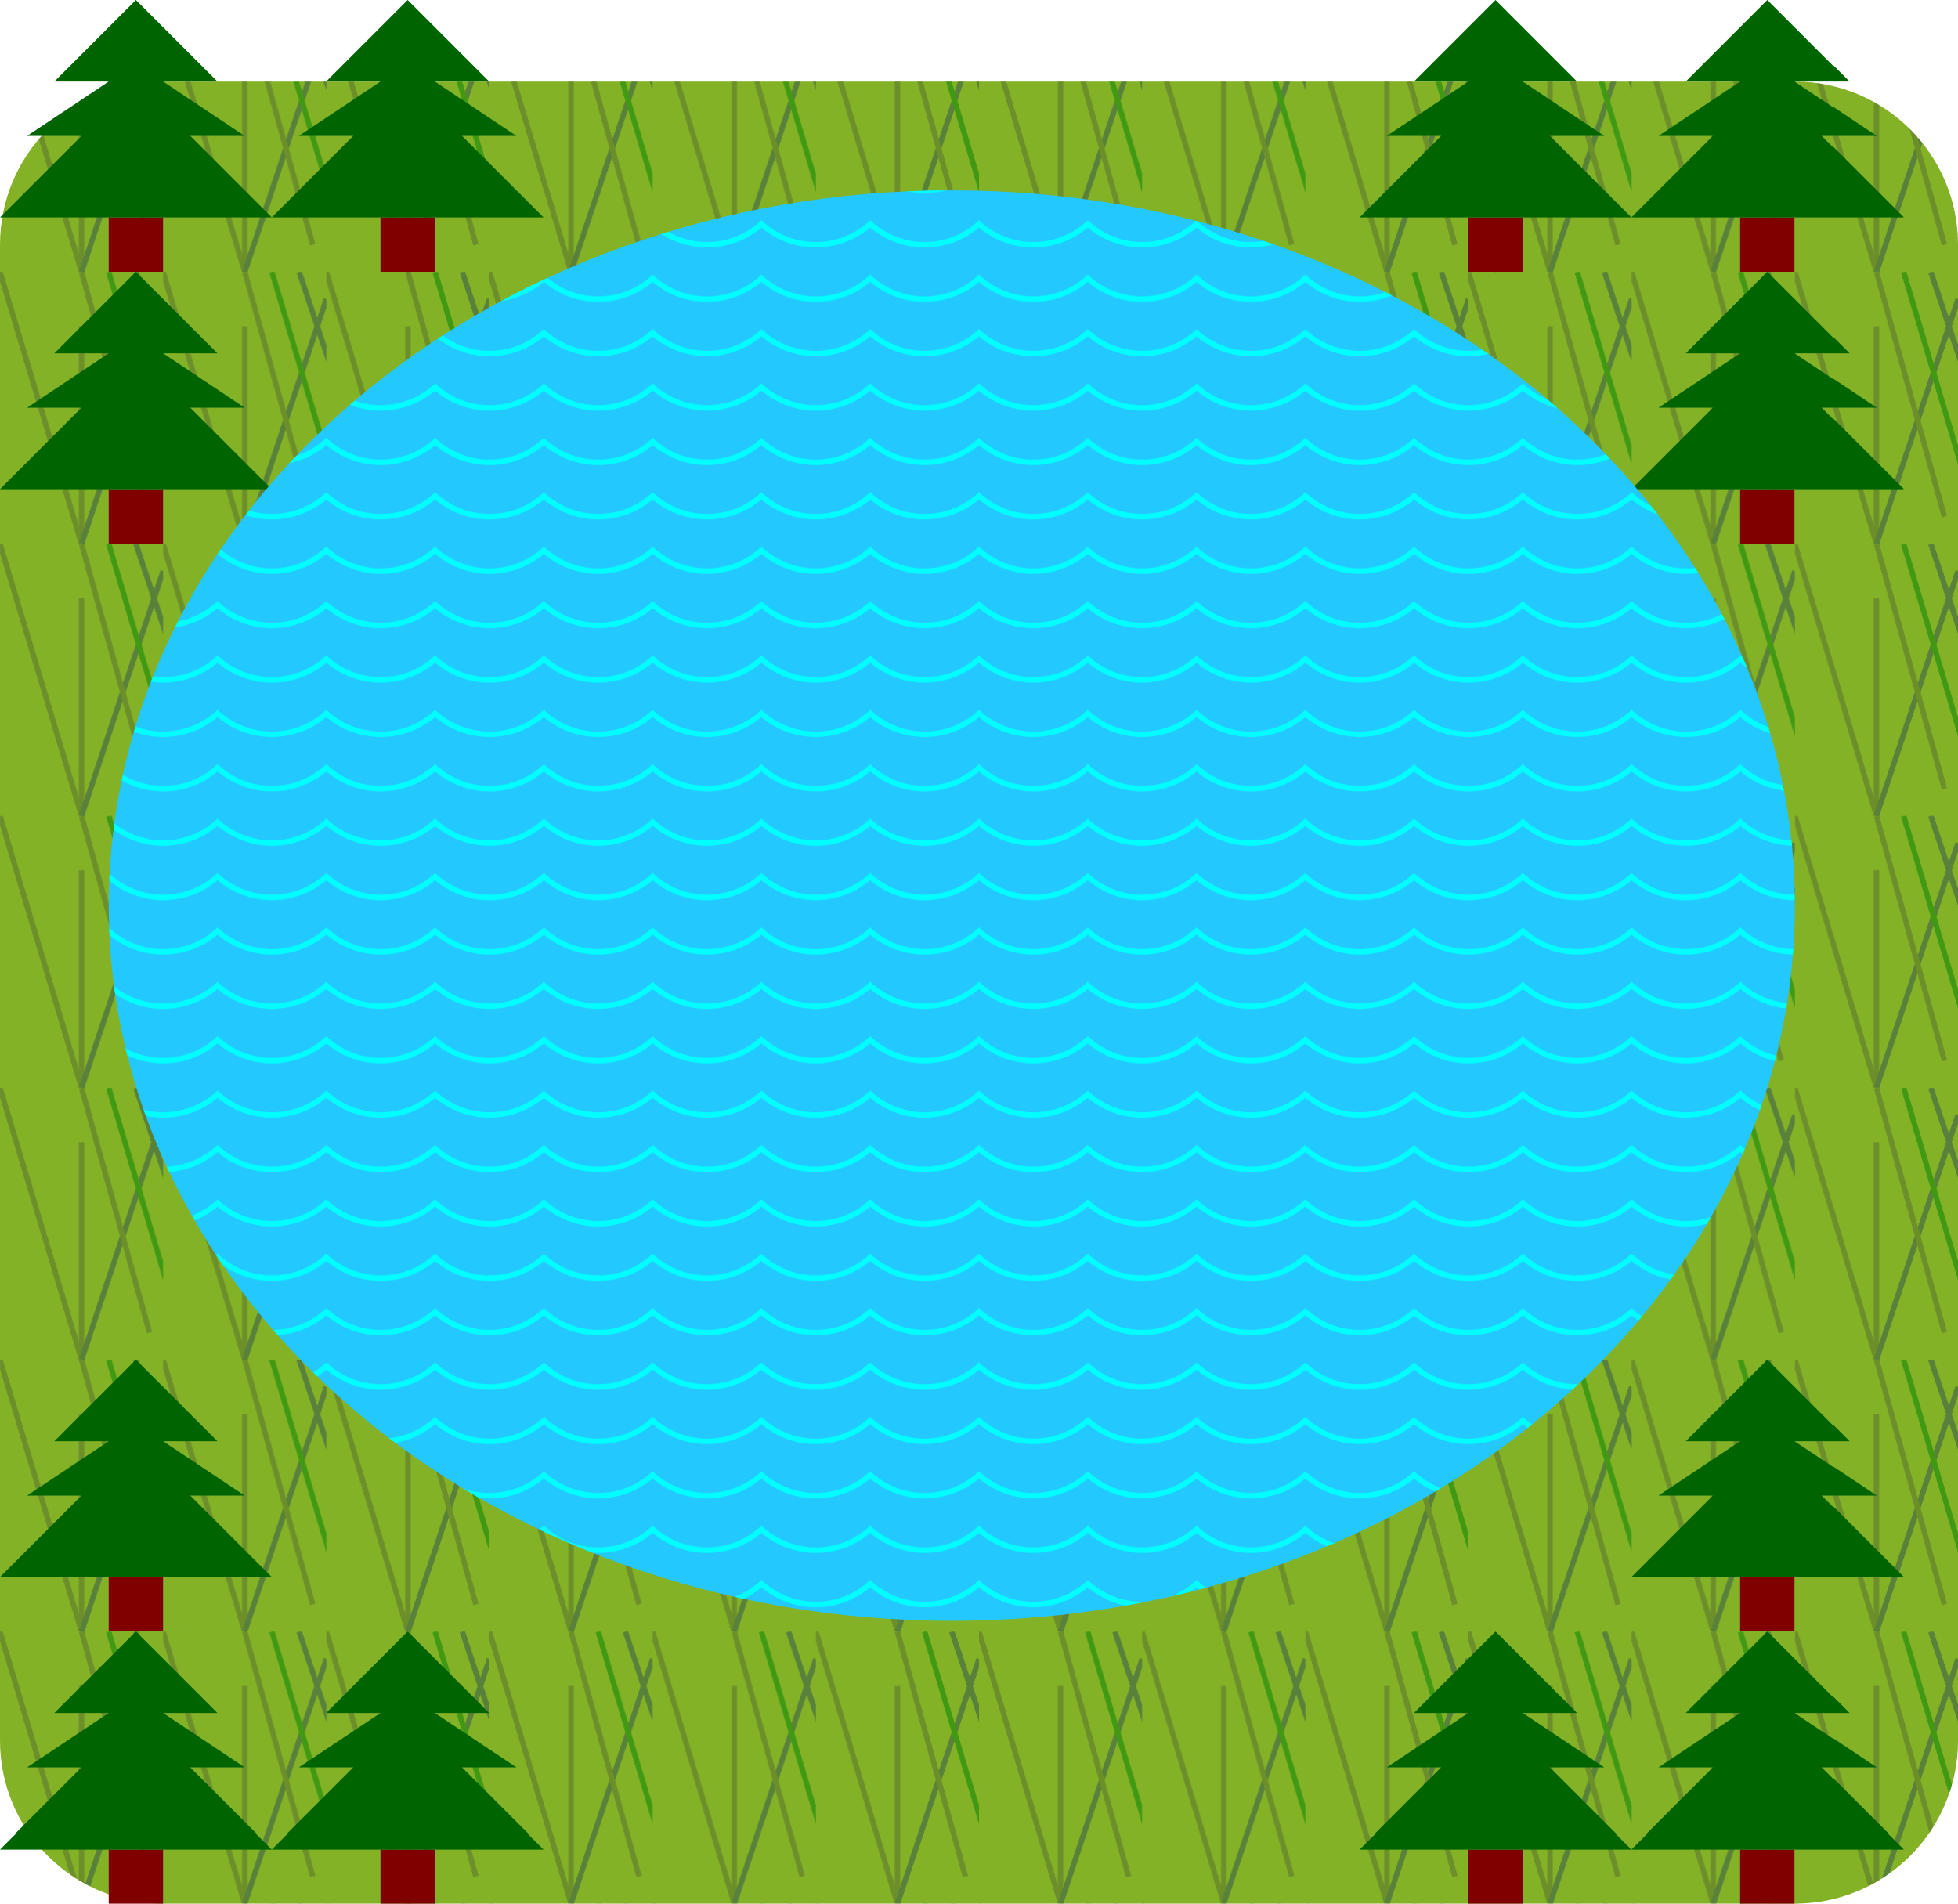
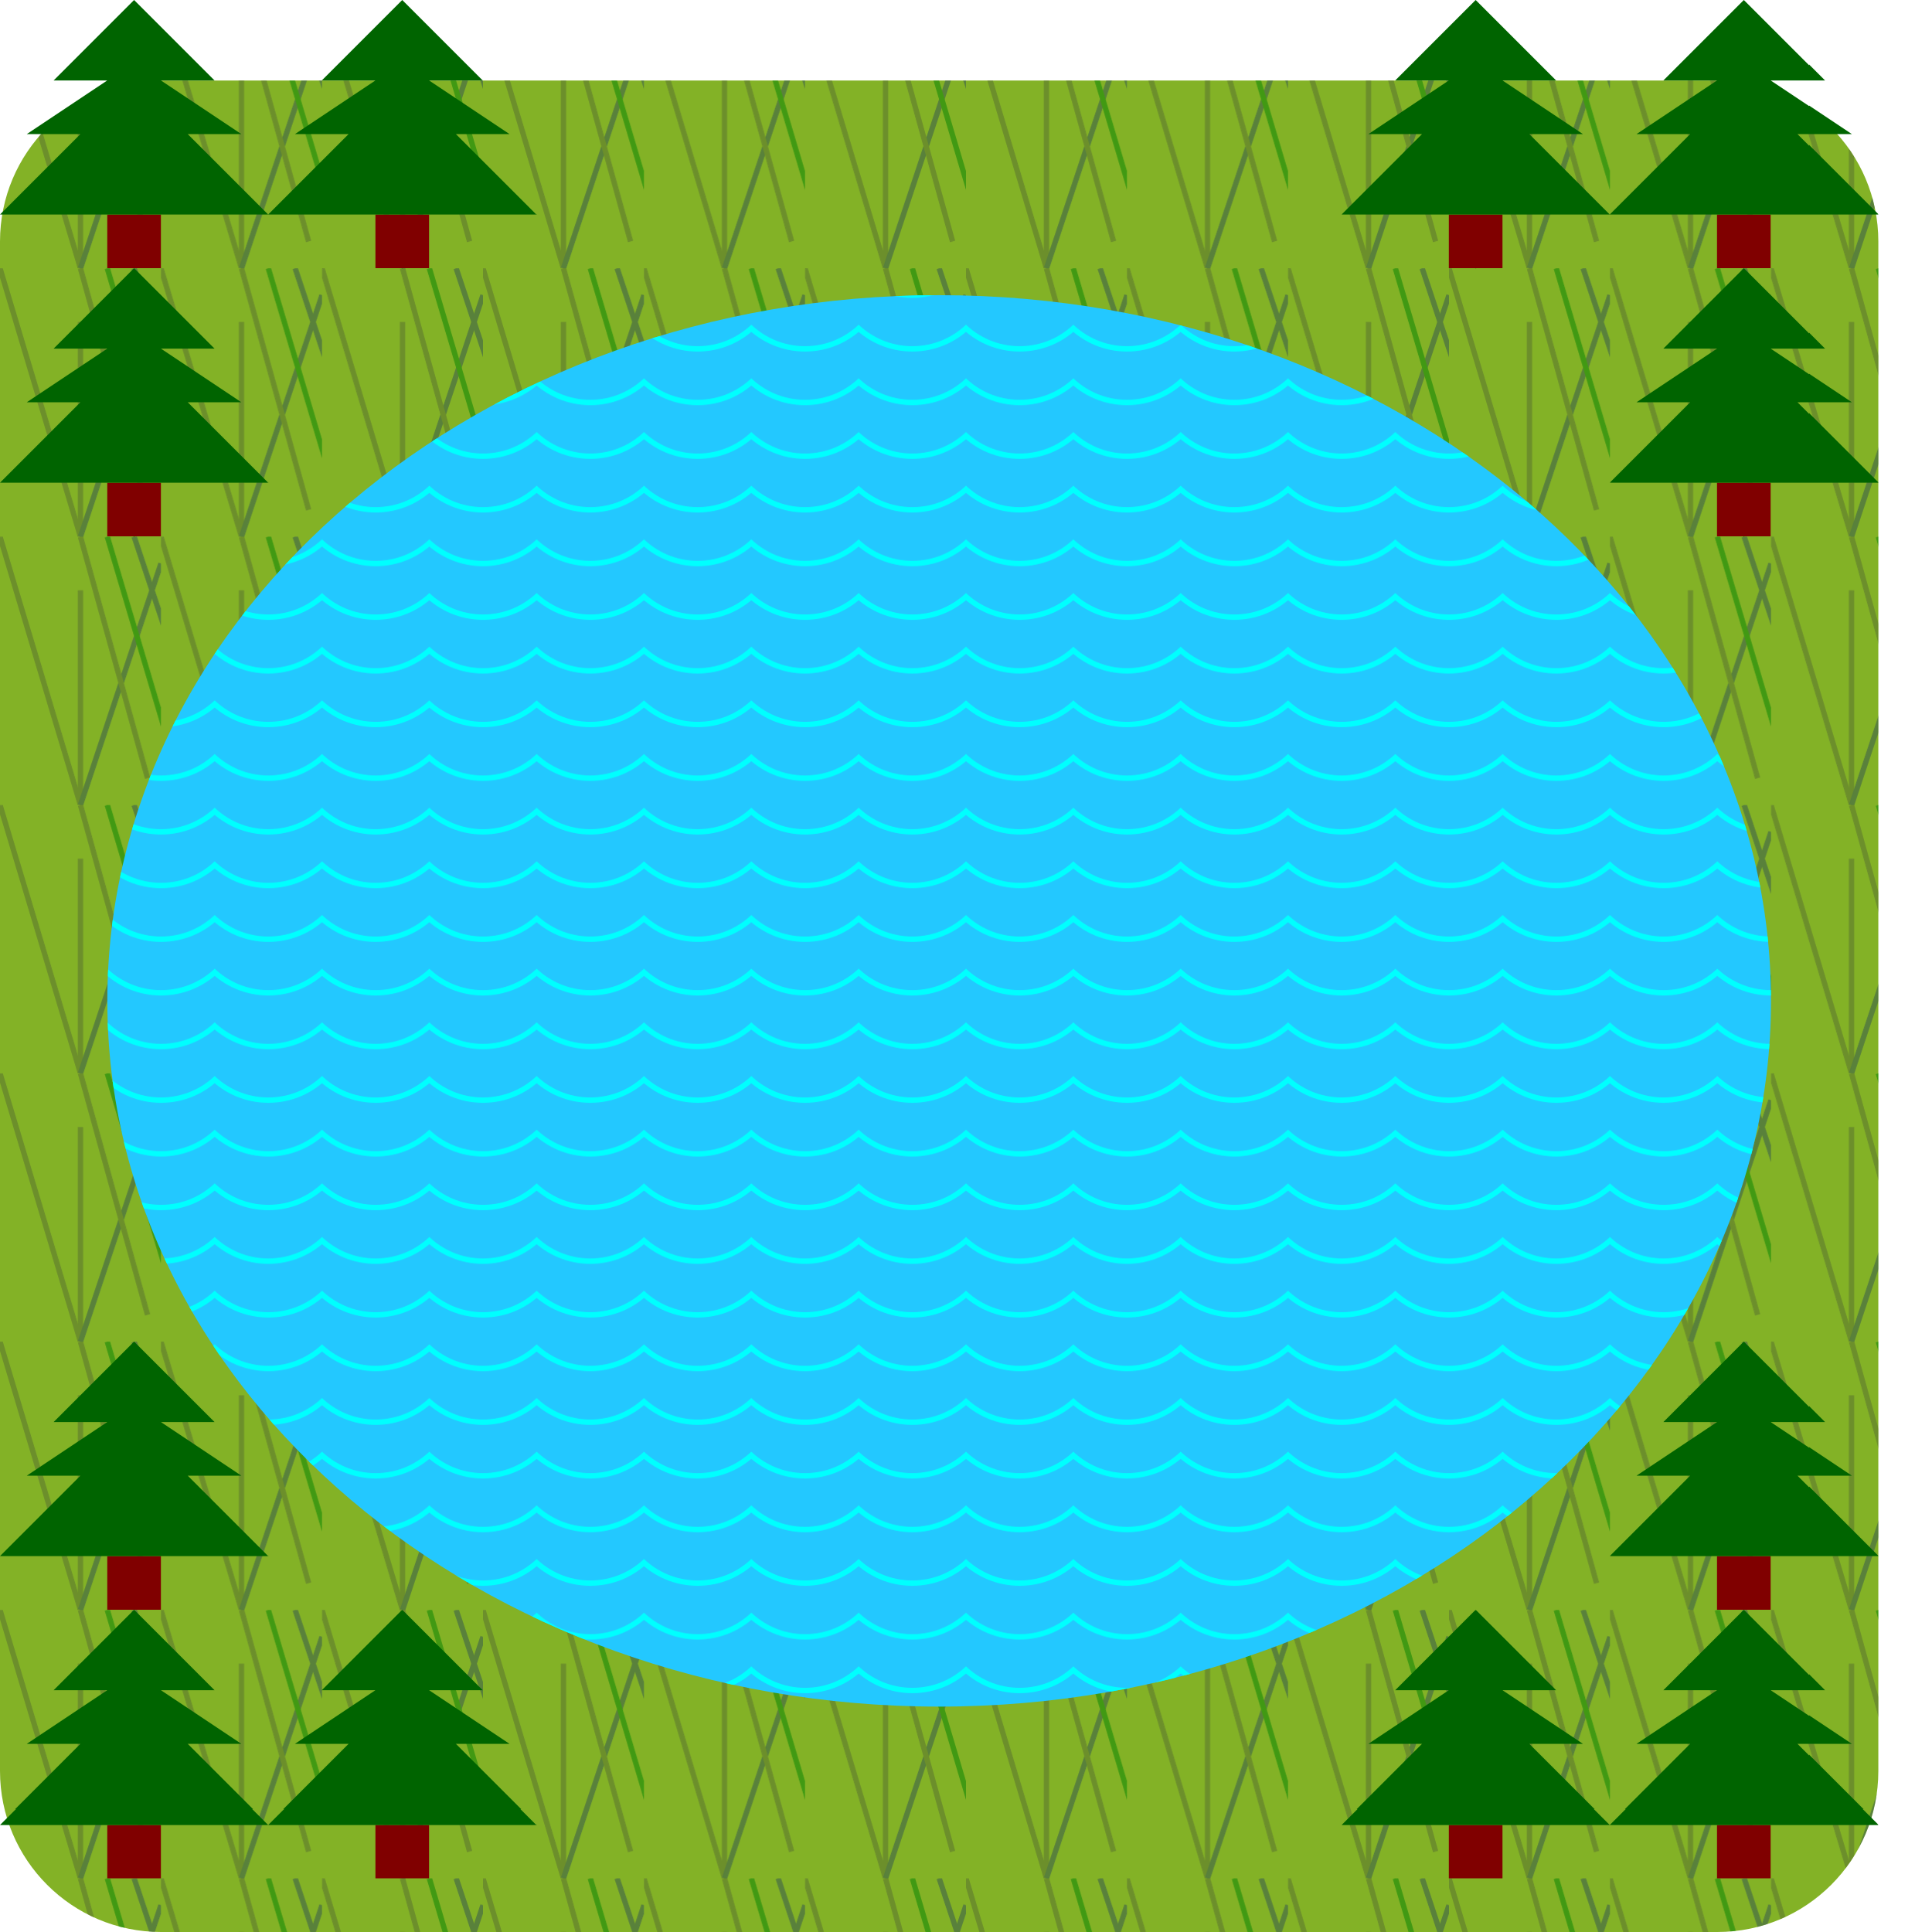
- <svg xmlns="http://www.w3.org/2000/svg" width="360" height="350" x="0" y="0" class="block4">
+ <svg xmlns="http://www.w3.org/2000/svg" width="360" height="360" x="0" y="0" class="block4">
  <defs>
    <pattern id="grassPattern" patternUnits="userSpaceOnUse" x="0" y="0" height="50" width="30">
      <line x1="0" y1="0" x2="15" y2="50" style="stroke:darkolivegreen;stroke-width:1" />
      <line x1="15" y1="10" x2="15" y2="50" style="stroke:darkolivegreen;stroke-width:1" />
      <line x1="30" y1="5" x2="15" y2="50" style="stroke:darkslategray;stroke-width:1" />
      <line x1="20" y1="0" x2="31" y2="37" style="stroke:green;stroke-width:1" />
      <line x1="15" y1="0" x2="27.5" y2="45" style="stroke:darkolivegreen;stroke-width:1" />
      <line x1="25" y1="0" x2="35" y2="30" style="stroke:darkslategrey;stroke-width:1" />
    </pattern>
    <pattern id="treePattern" patternUnits="userSpaceOnUse" x="0" y="0" height="50" width="50">
      <rect width="10" height="10" x="20" y="40" fill="maroon" />
      <polygon points="25,0 40,15 30,15 45,25 35,25 50,40 0,40 15,25 5,25 20,15 10,15 " style="fill:darkgreen;" />
    </pattern>
    <pattern id="waterPattern" patternUnits="userSpaceOnUse" x="0" y="0" height="10" width="20">
      <circle cx="10" cy="-10" r="15" fill="transparent" stroke="aqua" stroke-width="1" />
    </pattern>
  </defs>
-   <rect width="360" height="335" x="0" y="15" rx="30" fill="#83b226" />
-   <rect width="360" height="335" x="0" y="15" rx="30" fill="url(#grassPattern)" opacity=".5" />
+   <rect width="350" height="345" x="0" y="15" rx="30" fill="#83b226" />
+   <rect width="350" height="345" x="0" y="15" rx="30" fill="url(#grassPattern)" opacity=".5" />
+   <rect width="310" height="263" x="20" y="55" rx="200" fill="#23c8ff" />
+   <rect width="310" height="263" x="20" y="55" rx="200" fill="url(#waterPattern)" />
  <rect width="100" height="50" x="0" y="0" fill="url(#treePattern)" />
  <rect width="100" height="50" x="250" y="0" fill="url(#treePattern)" />
  <rect width="50" height="50" x="0" y="50" fill="url(#treePattern)" />
  <rect width="50" height="50" x="300" y="50" fill="url(#treePattern)" />
  <rect width="100" height="50" x="0" y="300" fill="url(#treePattern)" />
  <rect width="100" height="50" x="250" y="300" fill="url(#treePattern)" />
-   <rect width="310" height="263" x="20" y="35" rx="200" fill="#23c8ff" />
-   <rect width="310" height="263" x="20" y="35" rx="200" fill="url(#waterPattern)" />
  <rect width="50" height="50" x="300" y="250" fill="url(#treePattern)" />
  <rect width="50" height="50" x="0" y="250" fill="url(#treePattern)" />
</svg>
